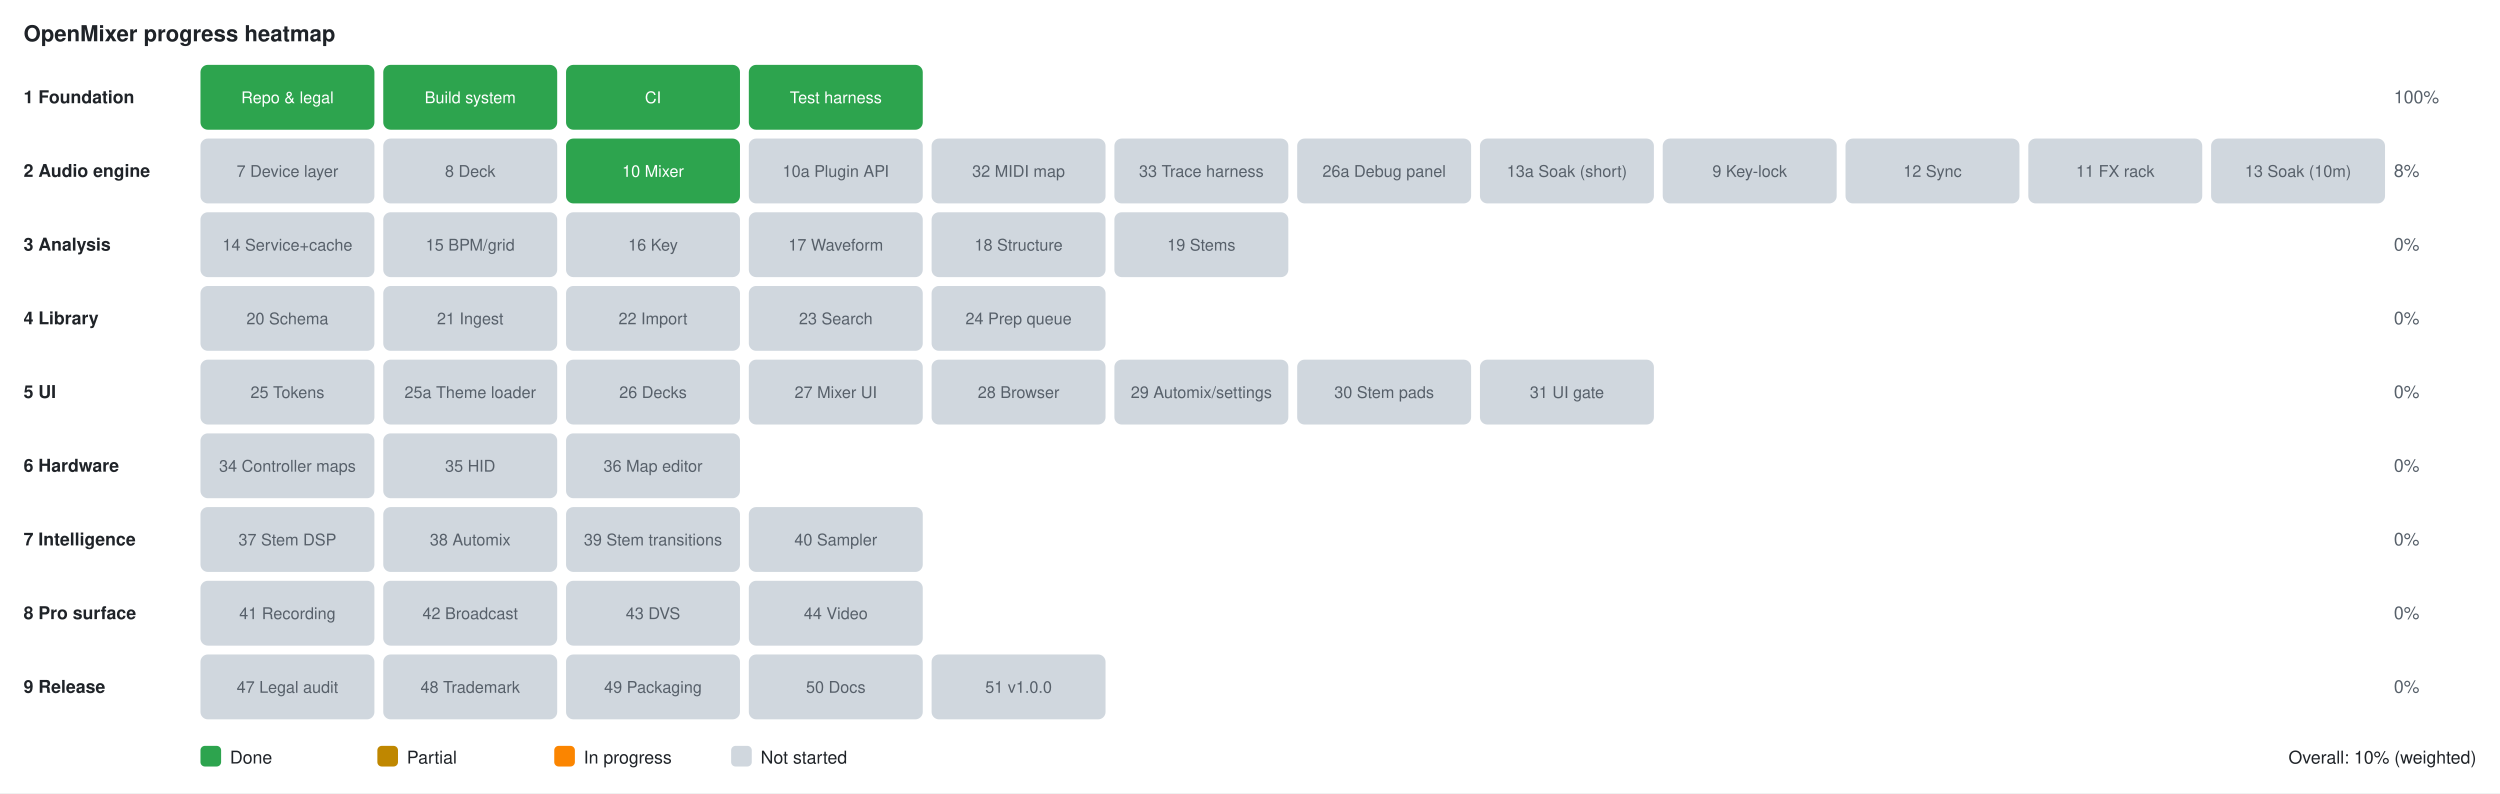
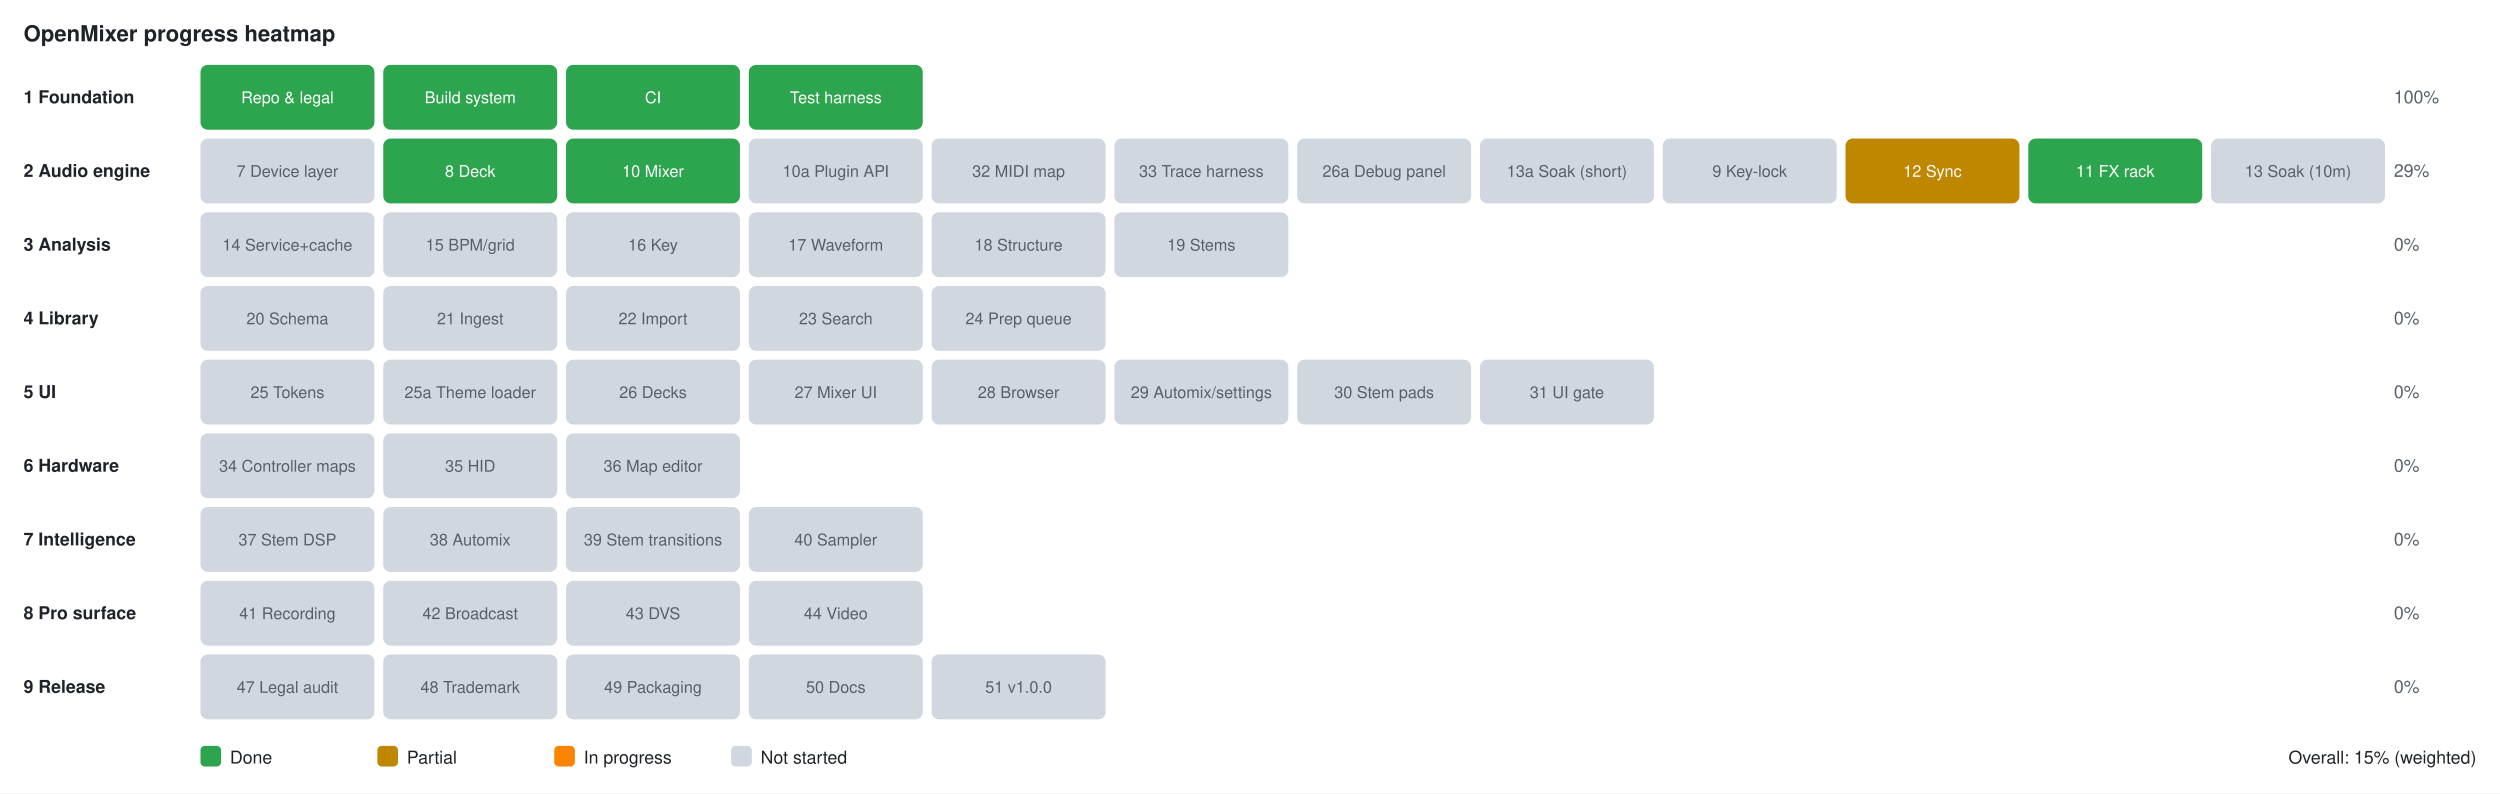
<svg xmlns="http://www.w3.org/2000/svg" width="1696" height="538" viewBox="0 0 1696 538" font-family="-apple-system,Segoe UI,Helvetica,Arial,sans-serif">
  <rect width="100%" height="100%" fill="#ffffff" />
  <text x="16" y="28" font-size="15" font-weight="600" fill="#1f2328">OpenMixer progress heatmap</text>
  <text x="16" y="70.0" font-size="12" font-weight="600" fill="#1f2328">1 Foundation</text>
  <g>
    <rect x="136" y="44" width="118" height="44" rx="5" fill="#2da44e" />
    <text x="195.0" y="70.0" font-size="11" text-anchor="middle" fill="#ffffff">Repo &amp; legal</text>
  </g>
  <g>
    <rect x="260" y="44" width="118" height="44" rx="5" fill="#2da44e" />
    <text x="319.0" y="70.0" font-size="11" text-anchor="middle" fill="#ffffff">Build system</text>
  </g>
  <g>
    <rect x="384" y="44" width="118" height="44" rx="5" fill="#2da44e" />
    <text x="443.0" y="70.0" font-size="11" text-anchor="middle" fill="#ffffff">CI</text>
  </g>
  <g>
    <rect x="508" y="44" width="118" height="44" rx="5" fill="#2da44e" />
    <text x="567.0" y="70.0" font-size="11" text-anchor="middle" fill="#ffffff">Test harness</text>
  </g>
  <text x="1624" y="70.0" font-size="12" fill="#57606a">100%</text>
  <text x="16" y="120.0" font-size="12" font-weight="600" fill="#1f2328">2 Audio engine</text>
  <g>
    <rect x="136" y="94" width="118" height="44" rx="5" fill="#d0d7de" />
    <text x="195.0" y="120.0" font-size="11" text-anchor="middle" fill="#57606a">7 Device layer</text>
  </g>
  <g>
-     <rect x="260" y="94" width="118" height="44" rx="5" fill="#d0d7de" />
-     <text x="319.0" y="120.0" font-size="11" text-anchor="middle" fill="#57606a">8 Deck</text>
+     <rect x="260" y="94" width="118" height="44" rx="5" fill="#2da44e" />
+     <text x="319.0" y="120.0" font-size="11" text-anchor="middle" fill="#ffffff">8 Deck</text>
  </g>
  <g>
    <rect x="384" y="94" width="118" height="44" rx="5" fill="#2da44e" />
    <text x="443.0" y="120.0" font-size="11" text-anchor="middle" fill="#ffffff">10 Mixer</text>
  </g>
  <g>
    <rect x="508" y="94" width="118" height="44" rx="5" fill="#d0d7de" />
    <text x="567.0" y="120.0" font-size="11" text-anchor="middle" fill="#57606a">10a Plugin API</text>
  </g>
  <g>
    <rect x="632" y="94" width="118" height="44" rx="5" fill="#d0d7de" />
    <text x="691.0" y="120.0" font-size="11" text-anchor="middle" fill="#57606a">32 MIDI map</text>
  </g>
  <g>
    <rect x="756" y="94" width="118" height="44" rx="5" fill="#d0d7de" />
    <text x="815.0" y="120.0" font-size="11" text-anchor="middle" fill="#57606a">33 Trace harness</text>
  </g>
  <g>
    <rect x="880" y="94" width="118" height="44" rx="5" fill="#d0d7de" />
    <text x="939.0" y="120.0" font-size="11" text-anchor="middle" fill="#57606a">26a Debug panel</text>
  </g>
  <g>
    <rect x="1004" y="94" width="118" height="44" rx="5" fill="#d0d7de" />
    <text x="1063.0" y="120.0" font-size="11" text-anchor="middle" fill="#57606a">13a Soak (short)</text>
  </g>
  <g>
    <rect x="1128" y="94" width="118" height="44" rx="5" fill="#d0d7de" />
    <text x="1187.0" y="120.0" font-size="11" text-anchor="middle" fill="#57606a">9 Key-lock</text>
  </g>
  <g>
-     <rect x="1252" y="94" width="118" height="44" rx="5" fill="#d0d7de" />
-     <text x="1311.0" y="120.0" font-size="11" text-anchor="middle" fill="#57606a">12 Sync</text>
-   </g>
-   <g>
-     <rect x="1376" y="94" width="118" height="44" rx="5" fill="#d0d7de" />
-     <text x="1435.0" y="120.0" font-size="11" text-anchor="middle" fill="#57606a">11 FX rack</text>
+     <rect x="1252" y="94" width="118" height="44" rx="5" fill="#bf8700" />
+     <text x="1311.0" y="120.0" font-size="11" text-anchor="middle" fill="#ffffff">12 Sync</text>
+   </g>
+   <g>
+     <rect x="1376" y="94" width="118" height="44" rx="5" fill="#2da44e" />
+     <text x="1435.0" y="120.0" font-size="11" text-anchor="middle" fill="#ffffff">11 FX rack</text>
  </g>
  <g>
    <rect x="1500" y="94" width="118" height="44" rx="5" fill="#d0d7de" />
    <text x="1559.0" y="120.0" font-size="11" text-anchor="middle" fill="#57606a">13 Soak (10m)</text>
  </g>
-   <text x="1624" y="120.0" font-size="12" fill="#57606a">8%</text>
+   <text x="1624" y="120.0" font-size="12" fill="#57606a">29%</text>
  <text x="16" y="170.0" font-size="12" font-weight="600" fill="#1f2328">3 Analysis</text>
  <g>
    <rect x="136" y="144" width="118" height="44" rx="5" fill="#d0d7de" />
    <text x="195.0" y="170.0" font-size="11" text-anchor="middle" fill="#57606a">14 Service+cache</text>
  </g>
  <g>
    <rect x="260" y="144" width="118" height="44" rx="5" fill="#d0d7de" />
    <text x="319.0" y="170.0" font-size="11" text-anchor="middle" fill="#57606a">15 BPM/grid</text>
  </g>
  <g>
    <rect x="384" y="144" width="118" height="44" rx="5" fill="#d0d7de" />
    <text x="443.0" y="170.0" font-size="11" text-anchor="middle" fill="#57606a">16 Key</text>
  </g>
  <g>
    <rect x="508" y="144" width="118" height="44" rx="5" fill="#d0d7de" />
    <text x="567.0" y="170.0" font-size="11" text-anchor="middle" fill="#57606a">17 Waveform</text>
  </g>
  <g>
    <rect x="632" y="144" width="118" height="44" rx="5" fill="#d0d7de" />
    <text x="691.0" y="170.0" font-size="11" text-anchor="middle" fill="#57606a">18 Structure</text>
  </g>
  <g>
    <rect x="756" y="144" width="118" height="44" rx="5" fill="#d0d7de" />
    <text x="815.0" y="170.0" font-size="11" text-anchor="middle" fill="#57606a">19 Stems</text>
  </g>
  <text x="1624" y="170.0" font-size="12" fill="#57606a">0%</text>
  <text x="16" y="220.0" font-size="12" font-weight="600" fill="#1f2328">4 Library</text>
  <g>
    <rect x="136" y="194" width="118" height="44" rx="5" fill="#d0d7de" />
    <text x="195.0" y="220.0" font-size="11" text-anchor="middle" fill="#57606a">20 Schema</text>
  </g>
  <g>
    <rect x="260" y="194" width="118" height="44" rx="5" fill="#d0d7de" />
    <text x="319.0" y="220.0" font-size="11" text-anchor="middle" fill="#57606a">21 Ingest</text>
  </g>
  <g>
    <rect x="384" y="194" width="118" height="44" rx="5" fill="#d0d7de" />
    <text x="443.0" y="220.0" font-size="11" text-anchor="middle" fill="#57606a">22 Import</text>
  </g>
  <g>
    <rect x="508" y="194" width="118" height="44" rx="5" fill="#d0d7de" />
    <text x="567.0" y="220.0" font-size="11" text-anchor="middle" fill="#57606a">23 Search</text>
  </g>
  <g>
    <rect x="632" y="194" width="118" height="44" rx="5" fill="#d0d7de" />
    <text x="691.0" y="220.0" font-size="11" text-anchor="middle" fill="#57606a">24 Prep queue</text>
  </g>
  <text x="1624" y="220.0" font-size="12" fill="#57606a">0%</text>
  <text x="16" y="270.0" font-size="12" font-weight="600" fill="#1f2328">5 UI</text>
  <g>
    <rect x="136" y="244" width="118" height="44" rx="5" fill="#d0d7de" />
    <text x="195.0" y="270.0" font-size="11" text-anchor="middle" fill="#57606a">25 Tokens</text>
  </g>
  <g>
    <rect x="260" y="244" width="118" height="44" rx="5" fill="#d0d7de" />
    <text x="319.0" y="270.0" font-size="11" text-anchor="middle" fill="#57606a">25a Theme loader</text>
  </g>
  <g>
    <rect x="384" y="244" width="118" height="44" rx="5" fill="#d0d7de" />
    <text x="443.0" y="270.0" font-size="11" text-anchor="middle" fill="#57606a">26 Decks</text>
  </g>
  <g>
    <rect x="508" y="244" width="118" height="44" rx="5" fill="#d0d7de" />
    <text x="567.0" y="270.0" font-size="11" text-anchor="middle" fill="#57606a">27 Mixer UI</text>
  </g>
  <g>
    <rect x="632" y="244" width="118" height="44" rx="5" fill="#d0d7de" />
    <text x="691.0" y="270.0" font-size="11" text-anchor="middle" fill="#57606a">28 Browser</text>
  </g>
  <g>
    <rect x="756" y="244" width="118" height="44" rx="5" fill="#d0d7de" />
    <text x="815.0" y="270.0" font-size="11" text-anchor="middle" fill="#57606a">29 Automix/settings</text>
  </g>
  <g>
    <rect x="880" y="244" width="118" height="44" rx="5" fill="#d0d7de" />
    <text x="939.0" y="270.0" font-size="11" text-anchor="middle" fill="#57606a">30 Stem pads</text>
  </g>
  <g>
    <rect x="1004" y="244" width="118" height="44" rx="5" fill="#d0d7de" />
    <text x="1063.0" y="270.0" font-size="11" text-anchor="middle" fill="#57606a">31 UI gate</text>
  </g>
  <text x="1624" y="270.0" font-size="12" fill="#57606a">0%</text>
  <text x="16" y="320.0" font-size="12" font-weight="600" fill="#1f2328">6 Hardware</text>
  <g>
    <rect x="136" y="294" width="118" height="44" rx="5" fill="#d0d7de" />
    <text x="195.0" y="320.0" font-size="11" text-anchor="middle" fill="#57606a">34 Controller maps</text>
  </g>
  <g>
    <rect x="260" y="294" width="118" height="44" rx="5" fill="#d0d7de" />
    <text x="319.0" y="320.0" font-size="11" text-anchor="middle" fill="#57606a">35 HID</text>
  </g>
  <g>
    <rect x="384" y="294" width="118" height="44" rx="5" fill="#d0d7de" />
    <text x="443.0" y="320.0" font-size="11" text-anchor="middle" fill="#57606a">36 Map editor</text>
  </g>
  <text x="1624" y="320.0" font-size="12" fill="#57606a">0%</text>
  <text x="16" y="370.0" font-size="12" font-weight="600" fill="#1f2328">7 Intelligence</text>
  <g>
    <rect x="136" y="344" width="118" height="44" rx="5" fill="#d0d7de" />
    <text x="195.0" y="370.0" font-size="11" text-anchor="middle" fill="#57606a">37 Stem DSP</text>
  </g>
  <g>
    <rect x="260" y="344" width="118" height="44" rx="5" fill="#d0d7de" />
    <text x="319.0" y="370.0" font-size="11" text-anchor="middle" fill="#57606a">38 Automix</text>
  </g>
  <g>
    <rect x="384" y="344" width="118" height="44" rx="5" fill="#d0d7de" />
    <text x="443.0" y="370.0" font-size="11" text-anchor="middle" fill="#57606a">39 Stem transitions</text>
  </g>
  <g>
    <rect x="508" y="344" width="118" height="44" rx="5" fill="#d0d7de" />
    <text x="567.0" y="370.0" font-size="11" text-anchor="middle" fill="#57606a">40 Sampler</text>
  </g>
  <text x="1624" y="370.0" font-size="12" fill="#57606a">0%</text>
  <text x="16" y="420.0" font-size="12" font-weight="600" fill="#1f2328">8 Pro surface</text>
  <g>
    <rect x="136" y="394" width="118" height="44" rx="5" fill="#d0d7de" />
    <text x="195.0" y="420.0" font-size="11" text-anchor="middle" fill="#57606a">41 Recording</text>
  </g>
  <g>
    <rect x="260" y="394" width="118" height="44" rx="5" fill="#d0d7de" />
    <text x="319.0" y="420.0" font-size="11" text-anchor="middle" fill="#57606a">42 Broadcast</text>
  </g>
  <g>
    <rect x="384" y="394" width="118" height="44" rx="5" fill="#d0d7de" />
    <text x="443.0" y="420.0" font-size="11" text-anchor="middle" fill="#57606a">43 DVS</text>
  </g>
  <g>
    <rect x="508" y="394" width="118" height="44" rx="5" fill="#d0d7de" />
    <text x="567.0" y="420.0" font-size="11" text-anchor="middle" fill="#57606a">44 Video</text>
  </g>
  <text x="1624" y="420.0" font-size="12" fill="#57606a">0%</text>
  <text x="16" y="470.0" font-size="12" font-weight="600" fill="#1f2328">9 Release</text>
  <g>
    <rect x="136" y="444" width="118" height="44" rx="5" fill="#d0d7de" />
    <text x="195.0" y="470.0" font-size="11" text-anchor="middle" fill="#57606a">47 Legal audit</text>
  </g>
  <g>
    <rect x="260" y="444" width="118" height="44" rx="5" fill="#d0d7de" />
    <text x="319.0" y="470.0" font-size="11" text-anchor="middle" fill="#57606a">48 Trademark</text>
  </g>
  <g>
    <rect x="384" y="444" width="118" height="44" rx="5" fill="#d0d7de" />
    <text x="443.0" y="470.0" font-size="11" text-anchor="middle" fill="#57606a">49 Packaging</text>
  </g>
  <g>
    <rect x="508" y="444" width="118" height="44" rx="5" fill="#d0d7de" />
    <text x="567.0" y="470.0" font-size="11" text-anchor="middle" fill="#57606a">50 Docs</text>
  </g>
  <g>
    <rect x="632" y="444" width="118" height="44" rx="5" fill="#d0d7de" />
    <text x="691.0" y="470.0" font-size="11" text-anchor="middle" fill="#57606a">51 v1.0.0</text>
  </g>
  <text x="1624" y="470.0" font-size="12" fill="#57606a">0%</text>
  <rect x="136" y="506" width="14" height="14" rx="3" fill="#2da44e" />
  <text x="156" y="518" font-size="12" fill="#1f2328">Done</text>
  <rect x="256" y="506" width="14" height="14" rx="3" fill="#bf8700" />
  <text x="276" y="518" font-size="12" fill="#1f2328">Partial</text>
  <rect x="376" y="506" width="14" height="14" rx="3" fill="#fb8500" />
  <text x="396" y="518" font-size="12" fill="#1f2328">In progress</text>
  <rect x="496" y="506" width="14" height="14" rx="3" fill="#d0d7de" />
  <text x="516" y="518" font-size="12" fill="#1f2328">Not started</text>
-   <text x="1680" y="518" font-size="12" text-anchor="end" fill="#1f2328">Overall: 10% (weighted)</text>
+   <text x="1680" y="518" font-size="12" text-anchor="end" fill="#1f2328">Overall: 15% (weighted)</text>
</svg>
